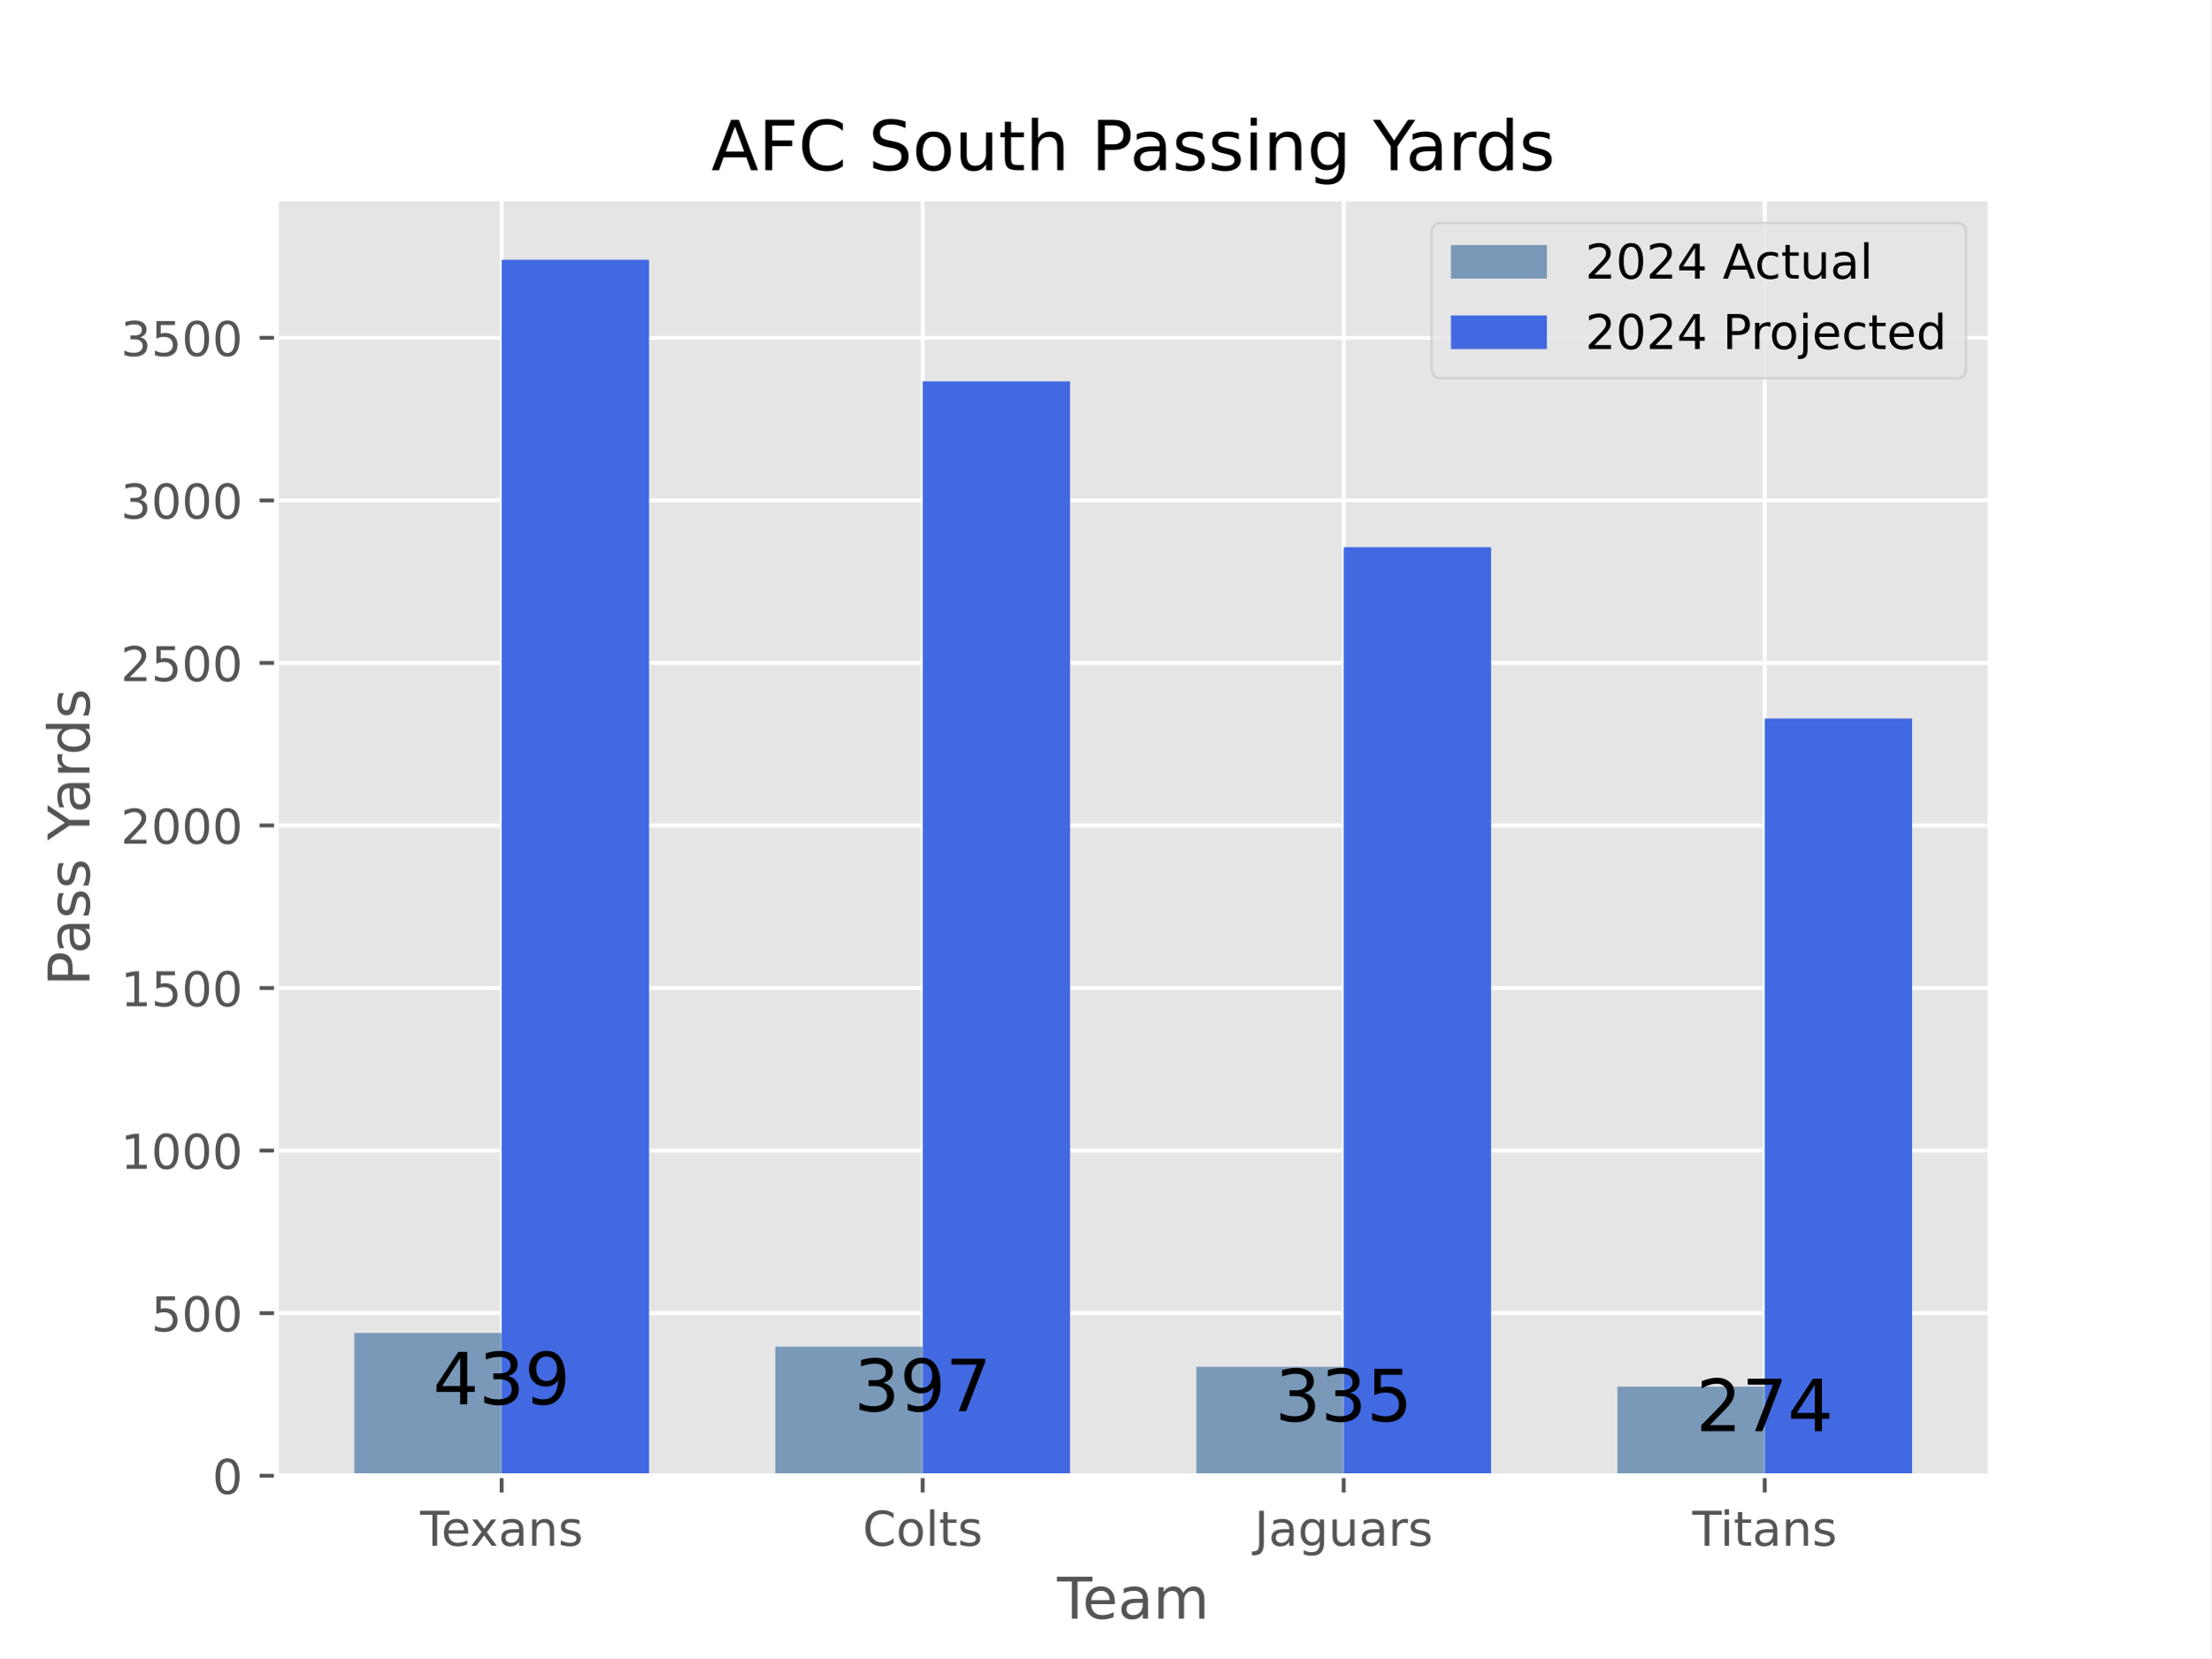
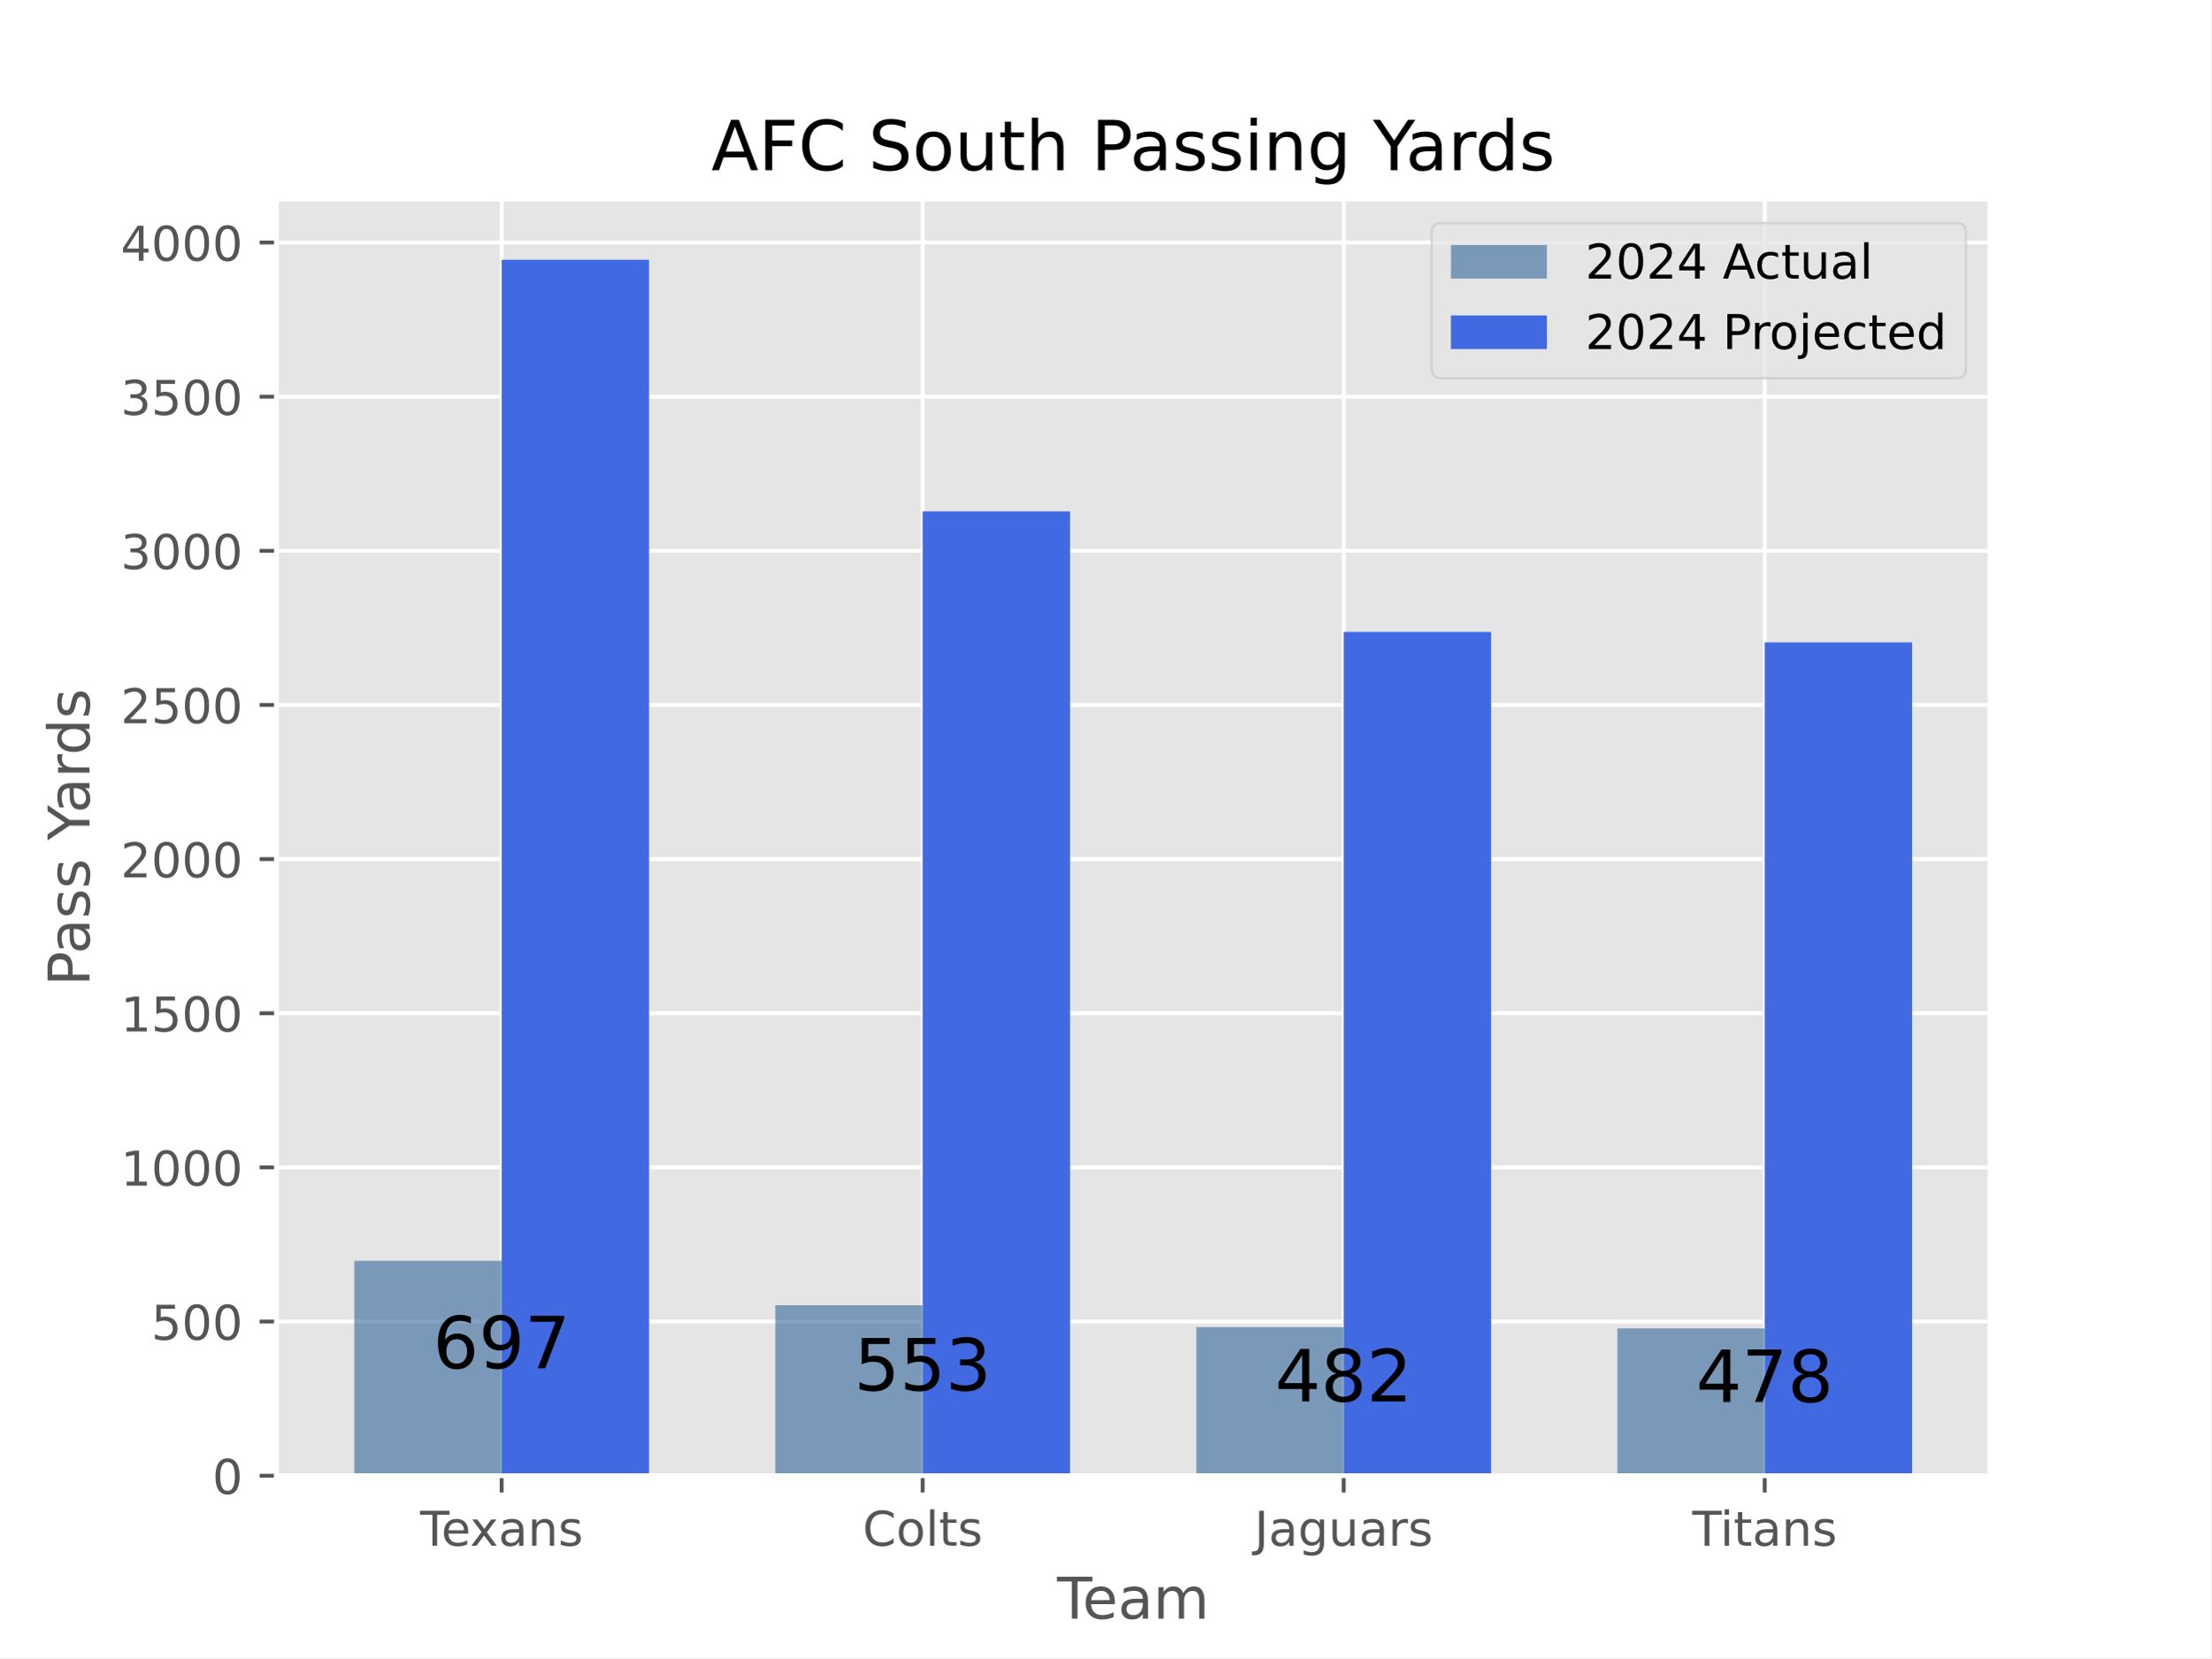
<svg xmlns="http://www.w3.org/2000/svg" xmlns:xlink="http://www.w3.org/1999/xlink" width="460.8pt" height="345.6pt" viewBox="0 0 460.8 345.6" version="1.1">
  <defs>
    <style type="text/css">*{stroke-linejoin: round; stroke-linecap: butt}</style>
  </defs>
  <g id="figure_1">
    <g id="patch_1">
      <path d="M 0 345.6  L 460.8 345.6  L 460.8 0  L 0 0  z " style="fill: #ffffff" />
    </g>
    <g id="axes_1">
      <g id="patch_2">
        <path d="M 57.6 307.584  L 414.72 307.584  L 414.72 41.472  L 57.6 41.472  z " style="fill: #e5e5e5" />
      </g>
      <g id="matplotlib.axis_1">
        <g id="xtick_1">
          <g id="line2d_1">
-             <path d="M 104.543 307.584  L 104.543 41.472  " clip-path="url(#p2e196fb032)" style="fill: none; stroke: #ffffff; stroke-width: 0.8; stroke-linecap: square" />
+             <path d="M 104.543 307.584  L 104.543 41.472  " clip-path="url(#p9ff9022ed1)" style="fill: none; stroke: #ffffff; stroke-width: 0.8; stroke-linecap: square" />
          </g>
          <g id="line2d_2">
            <defs>
-               <path id="m93f5beaa8d" d="M 0 0  L 0 3.5  " style="stroke: #555555; stroke-width: 0.8" />
-             </defs>
-             <g>
-               <use xlink:href="#m93f5beaa8d" x="104.543" y="307.584" style="fill: #555555; stroke: #555555; stroke-width: 0.8" />
+               <path id="m939cd32ea4" d="M 0 0  L 0 3.5  " style="stroke: #555555; stroke-width: 0.8" />
+             </defs>
+             <g>
+               <use xlink:href="#m939cd32ea4" x="104.543" y="307.584" style="fill: #555555; stroke: #555555; stroke-width: 0.8" />
            </g>
          </g>
          <g id="text_1">
            <g style="fill: #555555" transform="translate(87.55345 322.1824) scale(0.1 -0.1)">
              <defs>
                <path id="DejaVuSans-54" d="M -19 4666  L 3928 4666  L 3928 4134  L 2272 4134  L 2272 0  L 1638 0  L 1638 4134  L -19 4134  L -19 4666  z " transform="scale(0.015625)" />
                <path id="DejaVuSans-65" d="M 3597 1894  L 3597 1613  L 953 1613  Q 991 1019 1311 708  Q 1631 397 2203 397  Q 2534 397 2845 478  Q 3156 559 3463 722  L 3463 178  Q 3153 47 2828 -22  Q 2503 -91 2169 -91  Q 1331 -91 842 396  Q 353 884 353 1716  Q 353 2575 817 3079  Q 1281 3584 2069 3584  Q 2775 3584 3186 3129  Q 3597 2675 3597 1894  z M 3022 2063  Q 3016 2534 2758 2815  Q 2500 3097 2075 3097  Q 1594 3097 1305 2825  Q 1016 2553 972 2059  L 3022 2063  z " transform="scale(0.015625)" />
                <path id="DejaVuSans-78" d="M 3513 3500  L 2247 1797  L 3578 0  L 2900 0  L 1881 1375  L 863 0  L 184 0  L 1544 1831  L 300 3500  L 978 3500  L 1906 2253  L 2834 3500  L 3513 3500  z " transform="scale(0.015625)" />
                <path id="DejaVuSans-61" d="M 2194 1759  Q 1497 1759 1228 1600  Q 959 1441 959 1056  Q 959 750 1161 570  Q 1363 391 1709 391  Q 2188 391 2477 730  Q 2766 1069 2766 1631  L 2766 1759  L 2194 1759  z M 3341 1997  L 3341 0  L 2766 0  L 2766 531  Q 2569 213 2275 61  Q 1981 -91 1556 -91  Q 1019 -91 701 211  Q 384 513 384 1019  Q 384 1609 779 1909  Q 1175 2209 1959 2209  L 2766 2209  L 2766 2266  Q 2766 2663 2505 2880  Q 2244 3097 1772 3097  Q 1472 3097 1187 3025  Q 903 2953 641 2809  L 641 3341  Q 956 3463 1253 3523  Q 1550 3584 1831 3584  Q 2591 3584 2966 3190  Q 3341 2797 3341 1997  z " transform="scale(0.015625)" />
                <path id="DejaVuSans-6e" d="M 3513 2113  L 3513 0  L 2938 0  L 2938 2094  Q 2938 2591 2744 2837  Q 2550 3084 2163 3084  Q 1697 3084 1428 2787  Q 1159 2491 1159 1978  L 1159 0  L 581 0  L 581 3500  L 1159 3500  L 1159 2956  Q 1366 3272 1645 3428  Q 1925 3584 2291 3584  Q 2894 3584 3203 3211  Q 3513 2838 3513 2113  z " transform="scale(0.015625)" />
                <path id="DejaVuSans-73" d="M 2834 3397  L 2834 2853  Q 2591 2978 2328 3040  Q 2066 3103 1784 3103  Q 1356 3103 1142 2972  Q 928 2841 928 2578  Q 928 2378 1081 2264  Q 1234 2150 1697 2047  L 1894 2003  Q 2506 1872 2764 1633  Q 3022 1394 3022 966  Q 3022 478 2636 193  Q 2250 -91 1575 -91  Q 1294 -91 989 -36  Q 684 19 347 128  L 347 722  Q 666 556 975 473  Q 1284 391 1588 391  Q 1994 391 2212 530  Q 2431 669 2431 922  Q 2431 1156 2273 1281  Q 2116 1406 1581 1522  L 1381 1569  Q 847 1681 609 1914  Q 372 2147 372 2553  Q 372 3047 722 3315  Q 1072 3584 1716 3584  Q 2034 3584 2315 3537  Q 2597 3491 2834 3397  z " transform="scale(0.015625)" />
              </defs>
              <use xlink:href="#DejaVuSans-54" />
              <use xlink:href="#DejaVuSans-65" x="44.084" />
              <use xlink:href="#DejaVuSans-78" x="103.857" />
              <use xlink:href="#DejaVuSans-61" x="163.037" />
              <use xlink:href="#DejaVuSans-6e" x="224.316" />
              <use xlink:href="#DejaVuSans-73" x="287.695" />
            </g>
          </g>
        </g>
        <g id="xtick_2">
          <g id="line2d_3">
-             <path d="M 192.288 307.584  L 192.288 41.472  " clip-path="url(#p2e196fb032)" style="fill: none; stroke: #ffffff; stroke-width: 0.8; stroke-linecap: square" />
+             <path d="M 192.288 307.584  L 192.288 41.472  " clip-path="url(#p9ff9022ed1)" style="fill: none; stroke: #ffffff; stroke-width: 0.8; stroke-linecap: square" />
          </g>
          <g id="line2d_4">
            <g>
-               <use xlink:href="#m93f5beaa8d" x="192.288" y="307.584" style="fill: #555555; stroke: #555555; stroke-width: 0.8" />
+               <use xlink:href="#m939cd32ea4" x="192.288" y="307.584" style="fill: #555555; stroke: #555555; stroke-width: 0.8" />
            </g>
          </g>
          <g id="text_2">
            <g style="fill: #555555" transform="translate(179.7831 322.1824) scale(0.1 -0.1)">
              <defs>
                <path id="DejaVuSans-43" d="M 4122 4306  L 4122 3641  Q 3803 3938 3442 4084  Q 3081 4231 2675 4231  Q 1875 4231 1450 3742  Q 1025 3253 1025 2328  Q 1025 1406 1450 917  Q 1875 428 2675 428  Q 3081 428 3442 575  Q 3803 722 4122 1019  L 4122 359  Q 3791 134 3420 21  Q 3050 -91 2638 -91  Q 1578 -91 968 557  Q 359 1206 359 2328  Q 359 3453 968 4101  Q 1578 4750 2638 4750  Q 3056 4750 3426 4639  Q 3797 4528 4122 4306  z " transform="scale(0.015625)" />
                <path id="DejaVuSans-6f" d="M 1959 3097  Q 1497 3097 1228 2736  Q 959 2375 959 1747  Q 959 1119 1226 758  Q 1494 397 1959 397  Q 2419 397 2687 759  Q 2956 1122 2956 1747  Q 2956 2369 2687 2733  Q 2419 3097 1959 3097  z M 1959 3584  Q 2709 3584 3137 3096  Q 3566 2609 3566 1747  Q 3566 888 3137 398  Q 2709 -91 1959 -91  Q 1206 -91 779 398  Q 353 888 353 1747  Q 353 2609 779 3096  Q 1206 3584 1959 3584  z " transform="scale(0.015625)" />
                <path id="DejaVuSans-6c" d="M 603 4863  L 1178 4863  L 1178 0  L 603 0  L 603 4863  z " transform="scale(0.015625)" />
                <path id="DejaVuSans-74" d="M 1172 4494  L 1172 3500  L 2356 3500  L 2356 3053  L 1172 3053  L 1172 1153  Q 1172 725 1289 603  Q 1406 481 1766 481  L 2356 481  L 2356 0  L 1766 0  Q 1100 0 847 248  Q 594 497 594 1153  L 594 3053  L 172 3053  L 172 3500  L 594 3500  L 594 4494  L 1172 4494  z " transform="scale(0.015625)" />
              </defs>
              <use xlink:href="#DejaVuSans-43" />
              <use xlink:href="#DejaVuSans-6f" x="69.824" />
              <use xlink:href="#DejaVuSans-6c" x="131.006" />
              <use xlink:href="#DejaVuSans-74" x="158.789" />
              <use xlink:href="#DejaVuSans-73" x="197.998" />
            </g>
          </g>
        </g>
        <g id="xtick_3">
          <g id="line2d_5">
-             <path d="M 280.032 307.584  L 280.032 41.472  " clip-path="url(#p2e196fb032)" style="fill: none; stroke: #ffffff; stroke-width: 0.8; stroke-linecap: square" />
+             <path d="M 280.032 307.584  L 280.032 41.472  " clip-path="url(#p9ff9022ed1)" style="fill: none; stroke: #ffffff; stroke-width: 0.8; stroke-linecap: square" />
          </g>
          <g id="line2d_6">
            <g>
-               <use xlink:href="#m93f5beaa8d" x="280.032" y="307.584" style="fill: #555555; stroke: #555555; stroke-width: 0.8" />
+               <use xlink:href="#m939cd32ea4" x="280.032" y="307.584" style="fill: #555555; stroke: #555555; stroke-width: 0.8" />
            </g>
          </g>
          <g id="text_3">
            <g style="fill: #555555" transform="translate(261.426 322.1824) scale(0.1 -0.1)">
              <defs>
                <path id="DejaVuSans-4a" d="M 628 4666  L 1259 4666  L 1259 325  Q 1259 -519 939 -900  Q 619 -1281 -91 -1281  L -331 -1281  L -331 -750  L -134 -750  Q 284 -750 456 -515  Q 628 -281 628 325  L 628 4666  z " transform="scale(0.015625)" />
                <path id="DejaVuSans-67" d="M 2906 1791  Q 2906 2416 2648 2759  Q 2391 3103 1925 3103  Q 1463 3103 1205 2759  Q 947 2416 947 1791  Q 947 1169 1205 825  Q 1463 481 1925 481  Q 2391 481 2648 825  Q 2906 1169 2906 1791  z M 3481 434  Q 3481 -459 3084 -895  Q 2688 -1331 1869 -1331  Q 1566 -1331 1297 -1286  Q 1028 -1241 775 -1147  L 775 -588  Q 1028 -725 1275 -790  Q 1522 -856 1778 -856  Q 2344 -856 2625 -561  Q 2906 -266 2906 331  L 2906 616  Q 2728 306 2450 153  Q 2172 0 1784 0  Q 1141 0 747 490  Q 353 981 353 1791  Q 353 2603 747 3093  Q 1141 3584 1784 3584  Q 2172 3584 2450 3431  Q 2728 3278 2906 2969  L 2906 3500  L 3481 3500  L 3481 434  z " transform="scale(0.015625)" />
                <path id="DejaVuSans-75" d="M 544 1381  L 544 3500  L 1119 3500  L 1119 1403  Q 1119 906 1312 657  Q 1506 409 1894 409  Q 2359 409 2629 706  Q 2900 1003 2900 1516  L 2900 3500  L 3475 3500  L 3475 0  L 2900 0  L 2900 538  Q 2691 219 2414 64  Q 2138 -91 1772 -91  Q 1169 -91 856 284  Q 544 659 544 1381  z M 1991 3584  L 1991 3584  z " transform="scale(0.015625)" />
                <path id="DejaVuSans-72" d="M 2631 2963  Q 2534 3019 2420 3045  Q 2306 3072 2169 3072  Q 1681 3072 1420 2755  Q 1159 2438 1159 1844  L 1159 0  L 581 0  L 581 3500  L 1159 3500  L 1159 2956  Q 1341 3275 1631 3429  Q 1922 3584 2338 3584  Q 2397 3584 2469 3576  Q 2541 3569 2628 3553  L 2631 2963  z " transform="scale(0.015625)" />
              </defs>
              <use xlink:href="#DejaVuSans-4a" />
              <use xlink:href="#DejaVuSans-61" x="29.492" />
              <use xlink:href="#DejaVuSans-67" x="90.771" />
              <use xlink:href="#DejaVuSans-75" x="154.248" />
              <use xlink:href="#DejaVuSans-61" x="217.627" />
              <use xlink:href="#DejaVuSans-72" x="278.906" />
              <use xlink:href="#DejaVuSans-73" x="320.02" />
            </g>
          </g>
        </g>
        <g id="xtick_4">
          <g id="line2d_7">
-             <path d="M 367.777 307.584  L 367.777 41.472  " clip-path="url(#p2e196fb032)" style="fill: none; stroke: #ffffff; stroke-width: 0.8; stroke-linecap: square" />
+             <path d="M 367.777 307.584  L 367.777 41.472  " clip-path="url(#p9ff9022ed1)" style="fill: none; stroke: #ffffff; stroke-width: 0.8; stroke-linecap: square" />
          </g>
          <g id="line2d_8">
            <g>
-               <use xlink:href="#m93f5beaa8d" x="367.777" y="307.584" style="fill: #555555; stroke: #555555; stroke-width: 0.8" />
+               <use xlink:href="#m939cd32ea4" x="367.777" y="307.584" style="fill: #555555; stroke: #555555; stroke-width: 0.8" />
            </g>
          </g>
          <g id="text_4">
            <g style="fill: #555555" transform="translate(352.6923 322.1824) scale(0.1 -0.1)">
              <defs>
                <path id="DejaVuSans-69" d="M 603 3500  L 1178 3500  L 1178 0  L 603 0  L 603 3500  z M 603 4863  L 1178 4863  L 1178 4134  L 603 4134  L 603 4863  z " transform="scale(0.015625)" />
              </defs>
              <use xlink:href="#DejaVuSans-54" />
              <use xlink:href="#DejaVuSans-69" x="57.959" />
              <use xlink:href="#DejaVuSans-74" x="85.742" />
              <use xlink:href="#DejaVuSans-61" x="124.951" />
              <use xlink:href="#DejaVuSans-6e" x="186.23" />
              <use xlink:href="#DejaVuSans-73" x="249.609" />
            </g>
          </g>
        </g>
        <g id="text_5">
          <g style="fill: #555555" transform="translate(220.3022 337.3802) scale(0.12 -0.12)">
            <defs>
              <path id="DejaVuSans-6d" d="M 3328 2828  Q 3544 3216 3844 3400  Q 4144 3584 4550 3584  Q 5097 3584 5394 3201  Q 5691 2819 5691 2113  L 5691 0  L 5113 0  L 5113 2094  Q 5113 2597 4934 2840  Q 4756 3084 4391 3084  Q 3944 3084 3684 2787  Q 3425 2491 3425 1978  L 3425 0  L 2847 0  L 2847 2094  Q 2847 2600 2669 2842  Q 2491 3084 2119 3084  Q 1678 3084 1418 2786  Q 1159 2488 1159 1978  L 1159 0  L 581 0  L 581 3500  L 1159 3500  L 1159 2956  Q 1356 3278 1631 3431  Q 1906 3584 2284 3584  Q 2666 3584 2933 3390  Q 3200 3197 3328 2828  z " transform="scale(0.015625)" />
            </defs>
            <use xlink:href="#DejaVuSans-54" />
            <use xlink:href="#DejaVuSans-65" x="44.084" />
            <use xlink:href="#DejaVuSans-61" x="105.607" />
            <use xlink:href="#DejaVuSans-6d" x="166.887" />
          </g>
        </g>
      </g>
      <g id="matplotlib.axis_2">
        <g id="ytick_1">
          <g id="line2d_9">
-             <path d="M 57.6 307.584  L 414.72 307.584  " clip-path="url(#p2e196fb032)" style="fill: none; stroke: #ffffff; stroke-width: 0.8; stroke-linecap: square" />
+             <path d="M 57.6 307.584  L 414.72 307.584  " clip-path="url(#p9ff9022ed1)" style="fill: none; stroke: #ffffff; stroke-width: 0.8; stroke-linecap: square" />
          </g>
          <g id="line2d_10">
            <defs>
-               <path id="m6f286f1559" d="M 0 0  L -3.5 0  " style="stroke: #555555; stroke-width: 0.8" />
-             </defs>
-             <g>
-               <use xlink:href="#m6f286f1559" x="57.6" y="307.584" style="fill: #555555; stroke: #555555; stroke-width: 0.8" />
+               <path id="m0c22ecfc15" d="M 0 0  L -3.5 0  " style="stroke: #555555; stroke-width: 0.8" />
+             </defs>
+             <g>
+               <use xlink:href="#m0c22ecfc15" x="57.6" y="307.584" style="fill: #555555; stroke: #555555; stroke-width: 0.8" />
            </g>
          </g>
          <g id="text_6">
            <g style="fill: #555555" transform="translate(44.2375 311.3832) scale(0.1 -0.1)">
              <defs>
                <path id="DejaVuSans-30" d="M 2034 4250  Q 1547 4250 1301 3770  Q 1056 3291 1056 2328  Q 1056 1369 1301 889  Q 1547 409 2034 409  Q 2525 409 2770 889  Q 3016 1369 3016 2328  Q 3016 3291 2770 3770  Q 2525 4250 2034 4250  z M 2034 4750  Q 2819 4750 3233 4129  Q 3647 3509 3647 2328  Q 3647 1150 3233 529  Q 2819 -91 2034 -91  Q 1250 -91 836 529  Q 422 1150 422 2328  Q 422 3509 836 4129  Q 1250 4750 2034 4750  z " transform="scale(0.015625)" />
              </defs>
              <use xlink:href="#DejaVuSans-30" />
            </g>
          </g>
        </g>
        <g id="ytick_2">
          <g id="line2d_11">
-             <path d="M 57.6 273.702  L 414.72 273.702  " clip-path="url(#p2e196fb032)" style="fill: none; stroke: #ffffff; stroke-width: 0.8; stroke-linecap: square" />
+             <path d="M 57.6 275.454  L 414.72 275.454  " clip-path="url(#p9ff9022ed1)" style="fill: none; stroke: #ffffff; stroke-width: 0.8; stroke-linecap: square" />
          </g>
          <g id="line2d_12">
            <g>
-               <use xlink:href="#m6f286f1559" x="57.6" y="273.702" style="fill: #555555; stroke: #555555; stroke-width: 0.8" />
+               <use xlink:href="#m0c22ecfc15" x="57.6" y="275.454" style="fill: #555555; stroke: #555555; stroke-width: 0.8" />
            </g>
          </g>
          <g id="text_7">
-             <g style="fill: #555555" transform="translate(31.5125 277.5009) scale(0.1 -0.1)">
+             <g style="fill: #555555" transform="translate(31.5125 279.2534) scale(0.1 -0.1)">
              <defs>
                <path id="DejaVuSans-35" d="M 691 4666  L 3169 4666  L 3169 4134  L 1269 4134  L 1269 2991  Q 1406 3038 1543 3061  Q 1681 3084 1819 3084  Q 2600 3084 3056 2656  Q 3513 2228 3513 1497  Q 3513 744 3044 326  Q 2575 -91 1722 -91  Q 1428 -91 1123 -41  Q 819 9 494 109  L 494 744  Q 775 591 1075 516  Q 1375 441 1709 441  Q 2250 441 2565 725  Q 2881 1009 2881 1497  Q 2881 1984 2565 2268  Q 2250 2553 1709 2553  Q 1456 2553 1204 2497  Q 953 2441 691 2322  L 691 4666  z " transform="scale(0.015625)" />
              </defs>
              <use xlink:href="#DejaVuSans-35" />
              <use xlink:href="#DejaVuSans-30" x="63.623" />
              <use xlink:href="#DejaVuSans-30" x="127.246" />
            </g>
          </g>
        </g>
        <g id="ytick_3">
          <g id="line2d_13">
-             <path d="M 57.6 239.819  L 414.72 239.819  " clip-path="url(#p2e196fb032)" style="fill: none; stroke: #ffffff; stroke-width: 0.8; stroke-linecap: square" />
+             <path d="M 57.6 243.324  L 414.72 243.324  " clip-path="url(#p9ff9022ed1)" style="fill: none; stroke: #ffffff; stroke-width: 0.8; stroke-linecap: square" />
          </g>
          <g id="line2d_14">
            <g>
-               <use xlink:href="#m6f286f1559" x="57.6" y="239.819" style="fill: #555555; stroke: #555555; stroke-width: 0.8" />
+               <use xlink:href="#m0c22ecfc15" x="57.6" y="243.324" style="fill: #555555; stroke: #555555; stroke-width: 0.8" />
            </g>
          </g>
          <g id="text_8">
-             <g style="fill: #555555" transform="translate(25.15 243.6185) scale(0.1 -0.1)">
+             <g style="fill: #555555" transform="translate(25.15 247.1236) scale(0.1 -0.1)">
              <defs>
                <path id="DejaVuSans-31" d="M 794 531  L 1825 531  L 1825 4091  L 703 3866  L 703 4441  L 1819 4666  L 2450 4666  L 2450 531  L 3481 531  L 3481 0  L 794 0  L 794 531  z " transform="scale(0.015625)" />
              </defs>
              <use xlink:href="#DejaVuSans-31" />
              <use xlink:href="#DejaVuSans-30" x="63.623" />
              <use xlink:href="#DejaVuSans-30" x="127.246" />
              <use xlink:href="#DejaVuSans-30" x="190.869" />
            </g>
          </g>
        </g>
        <g id="ytick_4">
          <g id="line2d_15">
-             <path d="M 57.6 205.937  L 414.72 205.937  " clip-path="url(#p2e196fb032)" style="fill: none; stroke: #ffffff; stroke-width: 0.8; stroke-linecap: square" />
+             <path d="M 57.6 211.195  L 414.72 211.195  " clip-path="url(#p9ff9022ed1)" style="fill: none; stroke: #ffffff; stroke-width: 0.8; stroke-linecap: square" />
          </g>
          <g id="line2d_16">
            <g>
-               <use xlink:href="#m6f286f1559" x="57.6" y="205.937" style="fill: #555555; stroke: #555555; stroke-width: 0.8" />
+               <use xlink:href="#m0c22ecfc15" x="57.6" y="211.195" style="fill: #555555; stroke: #555555; stroke-width: 0.8" />
            </g>
          </g>
          <g id="text_9">
-             <g style="fill: #555555" transform="translate(25.15 209.7362) scale(0.1 -0.1)">
+             <g style="fill: #555555" transform="translate(25.15 214.9938) scale(0.1 -0.1)">
              <use xlink:href="#DejaVuSans-31" />
              <use xlink:href="#DejaVuSans-35" x="63.623" />
              <use xlink:href="#DejaVuSans-30" x="127.246" />
              <use xlink:href="#DejaVuSans-30" x="190.869" />
            </g>
          </g>
        </g>
        <g id="ytick_5">
          <g id="line2d_17">
-             <path d="M 57.6 172.055  L 414.72 172.055  " clip-path="url(#p2e196fb032)" style="fill: none; stroke: #ffffff; stroke-width: 0.8; stroke-linecap: square" />
+             <path d="M 57.6 179.065  L 414.72 179.065  " clip-path="url(#p9ff9022ed1)" style="fill: none; stroke: #ffffff; stroke-width: 0.8; stroke-linecap: square" />
          </g>
          <g id="line2d_18">
            <g>
-               <use xlink:href="#m6f286f1559" x="57.6" y="172.055" style="fill: #555555; stroke: #555555; stroke-width: 0.8" />
+               <use xlink:href="#m0c22ecfc15" x="57.6" y="179.065" style="fill: #555555; stroke: #555555; stroke-width: 0.8" />
            </g>
          </g>
          <g id="text_10">
-             <g style="fill: #555555" transform="translate(25.15 175.8538) scale(0.1 -0.1)">
+             <g style="fill: #555555" transform="translate(25.15 182.8639) scale(0.1 -0.1)">
              <defs>
                <path id="DejaVuSans-32" d="M 1228 531  L 3431 531  L 3431 0  L 469 0  L 469 531  Q 828 903 1448 1529  Q 2069 2156 2228 2338  Q 2531 2678 2651 2914  Q 2772 3150 2772 3378  Q 2772 3750 2511 3984  Q 2250 4219 1831 4219  Q 1534 4219 1204 4116  Q 875 4013 500 3803  L 500 4441  Q 881 4594 1212 4672  Q 1544 4750 1819 4750  Q 2544 4750 2975 4387  Q 3406 4025 3406 3419  Q 3406 3131 3298 2873  Q 3191 2616 2906 2266  Q 2828 2175 2409 1742  Q 1991 1309 1228 531  z " transform="scale(0.015625)" />
              </defs>
              <use xlink:href="#DejaVuSans-32" />
              <use xlink:href="#DejaVuSans-30" x="63.623" />
              <use xlink:href="#DejaVuSans-30" x="127.246" />
              <use xlink:href="#DejaVuSans-30" x="190.869" />
            </g>
          </g>
        </g>
        <g id="ytick_6">
          <g id="line2d_19">
-             <path d="M 57.6 138.172  L 414.72 138.172  " clip-path="url(#p2e196fb032)" style="fill: none; stroke: #ffffff; stroke-width: 0.8; stroke-linecap: square" />
+             <path d="M 57.6 146.935  L 414.72 146.935  " clip-path="url(#p9ff9022ed1)" style="fill: none; stroke: #ffffff; stroke-width: 0.8; stroke-linecap: square" />
          </g>
          <g id="line2d_20">
            <g>
-               <use xlink:href="#m6f286f1559" x="57.6" y="138.172" style="fill: #555555; stroke: #555555; stroke-width: 0.8" />
+               <use xlink:href="#m0c22ecfc15" x="57.6" y="146.935" style="fill: #555555; stroke: #555555; stroke-width: 0.8" />
            </g>
          </g>
          <g id="text_11">
-             <g style="fill: #555555" transform="translate(25.15 141.9715) scale(0.1 -0.1)">
+             <g style="fill: #555555" transform="translate(25.15 150.7341) scale(0.1 -0.1)">
              <use xlink:href="#DejaVuSans-32" />
              <use xlink:href="#DejaVuSans-35" x="63.623" />
              <use xlink:href="#DejaVuSans-30" x="127.246" />
              <use xlink:href="#DejaVuSans-30" x="190.869" />
            </g>
          </g>
        </g>
        <g id="ytick_7">
          <g id="line2d_21">
-             <path d="M 57.6 104.29  L 414.72 104.29  " clip-path="url(#p2e196fb032)" style="fill: none; stroke: #ffffff; stroke-width: 0.8; stroke-linecap: square" />
+             <path d="M 57.6 114.805  L 414.72 114.805  " clip-path="url(#p9ff9022ed1)" style="fill: none; stroke: #ffffff; stroke-width: 0.8; stroke-linecap: square" />
          </g>
          <g id="line2d_22">
            <g>
-               <use xlink:href="#m6f286f1559" x="57.6" y="104.29" style="fill: #555555; stroke: #555555; stroke-width: 0.8" />
+               <use xlink:href="#m0c22ecfc15" x="57.6" y="114.805" style="fill: #555555; stroke: #555555; stroke-width: 0.8" />
            </g>
          </g>
          <g id="text_12">
-             <g style="fill: #555555" transform="translate(25.15 108.0891) scale(0.1 -0.1)">
+             <g style="fill: #555555" transform="translate(25.15 118.6043) scale(0.1 -0.1)">
              <defs>
                <path id="DejaVuSans-33" d="M 2597 2516  Q 3050 2419 3304 2112  Q 3559 1806 3559 1356  Q 3559 666 3084 287  Q 2609 -91 1734 -91  Q 1441 -91 1130 -33  Q 819 25 488 141  L 488 750  Q 750 597 1062 519  Q 1375 441 1716 441  Q 2309 441 2620 675  Q 2931 909 2931 1356  Q 2931 1769 2642 2001  Q 2353 2234 1838 2234  L 1294 2234  L 1294 2753  L 1863 2753  Q 2328 2753 2575 2939  Q 2822 3125 2822 3475  Q 2822 3834 2567 4026  Q 2313 4219 1838 4219  Q 1578 4219 1281 4162  Q 984 4106 628 3988  L 628 4550  Q 988 4650 1302 4700  Q 1616 4750 1894 4750  Q 2613 4750 3031 4423  Q 3450 4097 3450 3541  Q 3450 3153 3228 2886  Q 3006 2619 2597 2516  z " transform="scale(0.015625)" />
              </defs>
              <use xlink:href="#DejaVuSans-33" />
              <use xlink:href="#DejaVuSans-30" x="63.623" />
              <use xlink:href="#DejaVuSans-30" x="127.246" />
              <use xlink:href="#DejaVuSans-30" x="190.869" />
            </g>
          </g>
        </g>
        <g id="ytick_8">
          <g id="line2d_23">
-             <path d="M 57.6 70.408  L 414.72 70.408  " clip-path="url(#p2e196fb032)" style="fill: none; stroke: #ffffff; stroke-width: 0.8; stroke-linecap: square" />
+             <path d="M 57.6 82.675  L 414.72 82.675  " clip-path="url(#p9ff9022ed1)" style="fill: none; stroke: #ffffff; stroke-width: 0.8; stroke-linecap: square" />
          </g>
          <g id="line2d_24">
            <g>
-               <use xlink:href="#m6f286f1559" x="57.6" y="70.408" style="fill: #555555; stroke: #555555; stroke-width: 0.8" />
+               <use xlink:href="#m0c22ecfc15" x="57.6" y="82.675" style="fill: #555555; stroke: #555555; stroke-width: 0.8" />
            </g>
          </g>
          <g id="text_13">
-             <g style="fill: #555555" transform="translate(25.15 74.20675) scale(0.1 -0.1)">
+             <g style="fill: #555555" transform="translate(25.15 86.4745) scale(0.1 -0.1)">
              <use xlink:href="#DejaVuSans-33" />
              <use xlink:href="#DejaVuSans-35" x="63.623" />
              <use xlink:href="#DejaVuSans-30" x="127.246" />
              <use xlink:href="#DejaVuSans-30" x="190.869" />
            </g>
          </g>
        </g>
-         <g id="text_14">
+         <g id="ytick_9">
+           <g id="line2d_25">
+             <path d="M 57.6 50.545  L 414.72 50.545  " clip-path="url(#p9ff9022ed1)" style="fill: none; stroke: #ffffff; stroke-width: 0.8; stroke-linecap: square" />
+           </g>
+           <g id="line2d_26">
+             <g>
+               <use xlink:href="#m0c22ecfc15" x="57.6" y="50.545" style="fill: #555555; stroke: #555555; stroke-width: 0.8" />
+             </g>
+           </g>
+           <g id="text_14">
+             <g style="fill: #555555" transform="translate(25.15 54.34468) scale(0.1 -0.1)">
+               <defs>
+                 <path id="DejaVuSans-34" d="M 2419 4116  L 825 1625  L 2419 1625  L 2419 4116  z M 2253 4666  L 3047 4666  L 3047 1625  L 3713 1625  L 3713 1100  L 3047 1100  L 3047 0  L 2419 0  L 2419 1100  L 313 1100  L 313 1709  L 2253 4666  z " transform="scale(0.015625)" />
+               </defs>
+               <use xlink:href="#DejaVuSans-34" />
+               <use xlink:href="#DejaVuSans-30" x="63.623" />
+               <use xlink:href="#DejaVuSans-30" x="127.246" />
+               <use xlink:href="#DejaVuSans-30" x="190.869" />
+             </g>
+           </g>
+         </g>
+         <g id="text_15">
          <g style="fill: #555555" transform="translate(18.65438 205.5236) rotate(-90) scale(0.12 -0.12)">
            <defs>
              <path id="DejaVuSans-50" d="M 1259 4147  L 1259 2394  L 2053 2394  Q 2494 2394 2734 2622  Q 2975 2850 2975 3272  Q 2975 3691 2734 3919  Q 2494 4147 2053 4147  L 1259 4147  z M 628 4666  L 2053 4666  Q 2838 4666 3239 4311  Q 3641 3956 3641 3272  Q 3641 2581 3239 2228  Q 2838 1875 2053 1875  L 1259 1875  L 1259 0  L 628 0  L 628 4666  z " transform="scale(0.015625)" />
              <path id="DejaVuSans-20" transform="scale(0.015625)" />
              <path id="DejaVuSans-59" d="M -13 4666  L 666 4666  L 1959 2747  L 3244 4666  L 3922 4666  L 2272 2222  L 2272 0  L 1638 0  L 1638 2222  L -13 4666  z " transform="scale(0.015625)" />
              <path id="DejaVuSans-64" d="M 2906 2969  L 2906 4863  L 3481 4863  L 3481 0  L 2906 0  L 2906 525  Q 2725 213 2448 61  Q 2172 -91 1784 -91  Q 1150 -91 751 415  Q 353 922 353 1747  Q 353 2572 751 3078  Q 1150 3584 1784 3584  Q 2172 3584 2448 3432  Q 2725 3281 2906 2969  z M 947 1747  Q 947 1113 1208 752  Q 1469 391 1925 391  Q 2381 391 2643 752  Q 2906 1113 2906 1747  Q 2906 2381 2643 2742  Q 2381 3103 1925 3103  Q 1469 3103 1208 2742  Q 947 2381 947 1747  z " transform="scale(0.015625)" />
            </defs>
            <use xlink:href="#DejaVuSans-50" />
            <use xlink:href="#DejaVuSans-61" x="55.803" />
            <use xlink:href="#DejaVuSans-73" x="117.082" />
            <use xlink:href="#DejaVuSans-73" x="169.182" />
            <use xlink:href="#DejaVuSans-20" x="221.281" />
            <use xlink:href="#DejaVuSans-59" x="253.068" />
            <use xlink:href="#DejaVuSans-61" x="300.402" />
            <use xlink:href="#DejaVuSans-72" x="361.682" />
            <use xlink:href="#DejaVuSans-64" x="401.045" />
            <use xlink:href="#DejaVuSans-73" x="464.521" />
          </g>
        </g>
      </g>
      <g id="patch_3">
-         <path d="M 73.833 307.584  L 104.543 307.584  L 104.543 277.835  L 73.833 277.835  z " clip-path="url(#p2e196fb032)" style="fill: #336699; fill-opacity: 0.6" />
+         <path d="M 73.833 307.584  L 104.543 307.584  L 104.543 262.795  L 73.833 262.795  z " clip-path="url(#p9ff9022ed1)" style="fill: #336699; fill-opacity: 0.6" />
      </g>
      <g id="patch_4">
-         <path d="M 161.577 307.584  L 192.288 307.584  L 192.288 280.681  L 161.577 280.681  z " clip-path="url(#p2e196fb032)" style="fill: #336699; fill-opacity: 0.6" />
+         <path d="M 161.577 307.584  L 192.288 307.584  L 192.288 272.048  L 161.577 272.048  z " clip-path="url(#p9ff9022ed1)" style="fill: #336699; fill-opacity: 0.6" />
      </g>
      <g id="patch_5">
-         <path d="M 249.322 307.584  L 280.032 307.584  L 280.032 284.883  L 249.322 284.883  z " clip-path="url(#p2e196fb032)" style="fill: #336699; fill-opacity: 0.6" />
+         <path d="M 249.322 307.584  L 280.032 307.584  L 280.032 276.611  L 249.322 276.611  z " clip-path="url(#p9ff9022ed1)" style="fill: #336699; fill-opacity: 0.6" />
      </g>
      <g id="patch_6">
-         <path d="M 337.066 307.584  L 367.777 307.584  L 367.777 289.016  L 337.066 289.016  z " clip-path="url(#p2e196fb032)" style="fill: #336699; fill-opacity: 0.6" />
+         <path d="M 337.066 307.584  L 367.777 307.584  L 367.777 276.868  L 337.066 276.868  z " clip-path="url(#p9ff9022ed1)" style="fill: #336699; fill-opacity: 0.6" />
      </g>
      <g id="patch_7">
-         <path d="M 104.543 307.584  L 135.254 307.584  L 135.254 54.144  L 104.543 54.144  z " clip-path="url(#p2e196fb032)" style="fill: #4169e1" />
+         <path d="M 104.543 307.584  L 135.254 307.584  L 135.254 54.144  L 104.543 54.144  z " clip-path="url(#p9ff9022ed1)" style="fill: #4169e1" />
      </g>
      <g id="patch_8">
-         <path d="M 192.288 307.584  L 222.998 307.584  L 222.998 79.488  L 192.288 79.488  z " clip-path="url(#p2e196fb032)" style="fill: #4169e1" />
+         <path d="M 192.288 307.584  L 222.998 307.584  L 222.998 106.58  L 192.288 106.58  z " clip-path="url(#p9ff9022ed1)" style="fill: #4169e1" />
      </g>
      <g id="patch_9">
-         <path d="M 280.032 307.584  L 310.743 307.584  L 310.743 114.048  L 280.032 114.048  z " clip-path="url(#p2e196fb032)" style="fill: #4169e1" />
+         <path d="M 280.032 307.584  L 310.743 307.584  L 310.743 131.705  L 280.032 131.705  z " clip-path="url(#p9ff9022ed1)" style="fill: #4169e1" />
      </g>
      <g id="patch_10">
-         <path d="M 367.777 307.584  L 398.487 307.584  L 398.487 149.76  L 367.777 149.76  z " clip-path="url(#p2e196fb032)" style="fill: #4169e1" />
+         <path d="M 367.777 307.584  L 398.487 307.584  L 398.487 133.89  L 367.777 133.89  z " clip-path="url(#p9ff9022ed1)" style="fill: #4169e1" />
      </g>
      <g id="patch_11">
        <path d="M 57.6 307.584  L 57.6 41.472  " style="fill: none; stroke: #ffffff; stroke-linejoin: miter; stroke-linecap: square" />
      </g>
      <g id="patch_12">
        <path d="M 414.72 307.584  L 414.72 41.472  " style="fill: none; stroke: #ffffff; stroke-linejoin: miter; stroke-linecap: square" />
      </g>
      <g id="patch_13">
        <path d="M 57.6 307.584  L 414.72 307.584  " style="fill: none; stroke: #ffffff; stroke-linejoin: miter; stroke-linecap: square" />
      </g>
      <g id="patch_14">
        <path d="M 57.6 41.472  L 414.72 41.472  " style="fill: none; stroke: #ffffff; stroke-linejoin: miter; stroke-linecap: square" />
      </g>
-       <g id="text_15">
-         <g transform="translate(90.22767 292.7096) scale(0.15 -0.15)">
+       <g id="text_16">
+         <g transform="translate(90.22767 285.1895) scale(0.15 -0.15)">
          <defs>
-             <path id="DejaVuSans-34" d="M 2419 4116  L 825 1625  L 2419 1625  L 2419 4116  z M 2253 4666  L 3047 4666  L 3047 1625  L 3713 1625  L 3713 1100  L 3047 1100  L 3047 0  L 2419 0  L 2419 1100  L 313 1100  L 313 1709  L 2253 4666  z " transform="scale(0.015625)" />
+             <path id="DejaVuSans-36" d="M 2113 2584  Q 1688 2584 1439 2293  Q 1191 2003 1191 1497  Q 1191 994 1439 701  Q 1688 409 2113 409  Q 2538 409 2786 701  Q 3034 994 3034 1497  Q 3034 2003 2786 2293  Q 2538 2584 2113 2584  z M 3366 4563  L 3366 3988  Q 3128 4100 2886 4159  Q 2644 4219 2406 4219  Q 1781 4219 1451 3797  Q 1122 3375 1075 2522  Q 1259 2794 1537 2939  Q 1816 3084 2150 3084  Q 2853 3084 3261 2657  Q 3669 2231 3669 1497  Q 3669 778 3244 343  Q 2819 -91 2113 -91  Q 1303 -91 875 529  Q 447 1150 447 2328  Q 447 3434 972 4092  Q 1497 4750 2381 4750  Q 2619 4750 2861 4703  Q 3103 4656 3366 4563  z " transform="scale(0.015625)" />
            <path id="DejaVuSans-39" d="M 703 97  L 703 672  Q 941 559 1184 500  Q 1428 441 1663 441  Q 2288 441 2617 861  Q 2947 1281 2994 2138  Q 2813 1869 2534 1725  Q 2256 1581 1919 1581  Q 1219 1581 811 2004  Q 403 2428 403 3163  Q 403 3881 828 4315  Q 1253 4750 1959 4750  Q 2769 4750 3195 4129  Q 3622 3509 3622 2328  Q 3622 1225 3098 567  Q 2575 -91 1691 -91  Q 1453 -91 1209 -44  Q 966 3 703 97  z M 1959 2075  Q 2384 2075 2632 2365  Q 2881 2656 2881 3163  Q 2881 3666 2632 3958  Q 2384 4250 1959 4250  Q 1534 4250 1286 3958  Q 1038 3666 1038 3163  Q 1038 2656 1286 2365  Q 1534 2075 1959 2075  z " transform="scale(0.015625)" />
+             <path id="DejaVuSans-37" d="M 525 4666  L 3525 4666  L 3525 4397  L 1831 0  L 1172 0  L 2766 4134  L 525 4134  L 525 4666  z " transform="scale(0.015625)" />
+           </defs>
+           <use xlink:href="#DejaVuSans-36" />
+           <use xlink:href="#DejaVuSans-39" x="63.623" />
+           <use xlink:href="#DejaVuSans-37" x="127.246" />
+         </g>
+       </g>
+       <g id="text_17">
+         <g transform="translate(177.9721 289.8162) scale(0.15 -0.15)">
+           <use xlink:href="#DejaVuSans-35" />
+           <use xlink:href="#DejaVuSans-35" x="63.623" />
+           <use xlink:href="#DejaVuSans-33" x="127.246" />
+         </g>
+       </g>
+       <g id="text_18">
+         <g transform="translate(265.7166 292.0974) scale(0.15 -0.15)">
+           <defs>
+             <path id="DejaVuSans-38" d="M 2034 2216  Q 1584 2216 1326 1975  Q 1069 1734 1069 1313  Q 1069 891 1326 650  Q 1584 409 2034 409  Q 2484 409 2743 651  Q 3003 894 3003 1313  Q 3003 1734 2745 1975  Q 2488 2216 2034 2216  z M 1403 2484  Q 997 2584 770 2862  Q 544 3141 544 3541  Q 544 4100 942 4425  Q 1341 4750 2034 4750  Q 2731 4750 3128 4425  Q 3525 4100 3525 3541  Q 3525 3141 3298 2862  Q 3072 2584 2669 2484  Q 3125 2378 3379 2068  Q 3634 1759 3634 1313  Q 3634 634 3220 271  Q 2806 -91 2034 -91  Q 1263 -91 848 271  Q 434 634 434 1313  Q 434 1759 690 2068  Q 947 2378 1403 2484  z M 1172 3481  Q 1172 3119 1398 2916  Q 1625 2713 2034 2713  Q 2441 2713 2670 2916  Q 2900 3119 2900 3481  Q 2900 3844 2670 4047  Q 2441 4250 2034 4250  Q 1625 4250 1398 4047  Q 1172 3844 1172 3481  z " transform="scale(0.015625)" />
          </defs>
          <use xlink:href="#DejaVuSans-34" />
-           <use xlink:href="#DejaVuSans-33" x="63.623" />
-           <use xlink:href="#DejaVuSans-39" x="127.246" />
-         </g>
-       </g>
-       <g id="text_16">
-         <g transform="translate(177.9721 294.1327) scale(0.15 -0.15)">
-           <defs>
-             <path id="DejaVuSans-37" d="M 525 4666  L 3525 4666  L 3525 4397  L 1831 0  L 1172 0  L 2766 4134  L 525 4134  L 525 4666  z " transform="scale(0.015625)" />
-           </defs>
-           <use xlink:href="#DejaVuSans-33" />
-           <use xlink:href="#DejaVuSans-39" x="63.623" />
-           <use xlink:href="#DejaVuSans-37" x="127.246" />
-         </g>
-       </g>
-       <g id="text_17">
-         <g transform="translate(265.7166 296.2334) scale(0.15 -0.15)">
-           <use xlink:href="#DejaVuSans-33" />
-           <use xlink:href="#DejaVuSans-33" x="63.623" />
-           <use xlink:href="#DejaVuSans-35" x="127.246" />
-         </g>
-       </g>
-       <g id="text_18">
-         <g transform="translate(353.4611 298.3002) scale(0.15 -0.15)">
-           <use xlink:href="#DejaVuSans-32" />
+           <use xlink:href="#DejaVuSans-38" x="63.623" />
+           <use xlink:href="#DejaVuSans-32" x="127.246" />
+         </g>
+       </g>
+       <g id="text_19">
+         <g transform="translate(353.4611 292.2259) scale(0.15 -0.15)">
+           <use xlink:href="#DejaVuSans-34" />
          <use xlink:href="#DejaVuSans-37" x="63.623" />
-           <use xlink:href="#DejaVuSans-34" x="127.246" />
-         </g>
-       </g>
-       <g id="text_19">
+           <use xlink:href="#DejaVuSans-38" x="127.246" />
+         </g>
+       </g>
+       <g id="text_20">
        <g transform="translate(148.2356 35.472) scale(0.144 -0.144)">
          <defs>
            <path id="DejaVuSans-41" d="M 2188 4044  L 1331 1722  L 3047 1722  L 2188 4044  z M 1831 4666  L 2547 4666  L 4325 0  L 3669 0  L 3244 1197  L 1141 1197  L 716 0  L 50 0  L 1831 4666  z " transform="scale(0.015625)" />
            <path id="DejaVuSans-46" d="M 628 4666  L 3309 4666  L 3309 4134  L 1259 4134  L 1259 2759  L 3109 2759  L 3109 2228  L 1259 2228  L 1259 0  L 628 0  L 628 4666  z " transform="scale(0.015625)" />
            <path id="DejaVuSans-53" d="M 3425 4513  L 3425 3897  Q 3066 4069 2747 4153  Q 2428 4238 2131 4238  Q 1616 4238 1336 4038  Q 1056 3838 1056 3469  Q 1056 3159 1242 3001  Q 1428 2844 1947 2747  L 2328 2669  Q 3034 2534 3370 2195  Q 3706 1856 3706 1288  Q 3706 609 3251 259  Q 2797 -91 1919 -91  Q 1588 -91 1214 -16  Q 841 59 441 206  L 441 856  Q 825 641 1194 531  Q 1563 422 1919 422  Q 2459 422 2753 634  Q 3047 847 3047 1241  Q 3047 1584 2836 1778  Q 2625 1972 2144 2069  L 1759 2144  Q 1053 2284 737 2584  Q 422 2884 422 3419  Q 422 4038 858 4394  Q 1294 4750 2059 4750  Q 2388 4750 2728 4690  Q 3069 4631 3425 4513  z " transform="scale(0.015625)" />
            <path id="DejaVuSans-68" d="M 3513 2113  L 3513 0  L 2938 0  L 2938 2094  Q 2938 2591 2744 2837  Q 2550 3084 2163 3084  Q 1697 3084 1428 2787  Q 1159 2491 1159 1978  L 1159 0  L 581 0  L 581 4863  L 1159 4863  L 1159 2956  Q 1366 3272 1645 3428  Q 1925 3584 2291 3584  Q 2894 3584 3203 3211  Q 3513 2838 3513 2113  z " transform="scale(0.015625)" />
          </defs>
          <use xlink:href="#DejaVuSans-41" />
          <use xlink:href="#DejaVuSans-46" x="68.408" />
          <use xlink:href="#DejaVuSans-43" x="125.928" />
          <use xlink:href="#DejaVuSans-20" x="195.752" />
          <use xlink:href="#DejaVuSans-53" x="227.539" />
          <use xlink:href="#DejaVuSans-6f" x="291.016" />
          <use xlink:href="#DejaVuSans-75" x="352.197" />
          <use xlink:href="#DejaVuSans-74" x="415.576" />
          <use xlink:href="#DejaVuSans-68" x="454.785" />
          <use xlink:href="#DejaVuSans-20" x="518.164" />
          <use xlink:href="#DejaVuSans-50" x="549.951" />
          <use xlink:href="#DejaVuSans-61" x="605.754" />
          <use xlink:href="#DejaVuSans-73" x="667.033" />
          <use xlink:href="#DejaVuSans-73" x="719.133" />
          <use xlink:href="#DejaVuSans-69" x="771.232" />
          <use xlink:href="#DejaVuSans-6e" x="799.016" />
          <use xlink:href="#DejaVuSans-67" x="862.395" />
          <use xlink:href="#DejaVuSans-20" x="925.871" />
          <use xlink:href="#DejaVuSans-59" x="957.658" />
          <use xlink:href="#DejaVuSans-61" x="1004.992" />
          <use xlink:href="#DejaVuSans-72" x="1066.271" />
          <use xlink:href="#DejaVuSans-64" x="1105.635" />
          <use xlink:href="#DejaVuSans-73" x="1169.111" />
        </g>
      </g>
      <g id="legend_1">
        <g id="patch_15">
          <path d="M 300.381 78.828  L 407.72 78.828  Q 409.72 78.828 409.72 76.828  L 409.72 48.472  Q 409.72 46.472 407.72 46.472  L 300.381 46.472  Q 298.381 46.472 298.381 48.472  L 298.381 76.828  Q 298.381 78.828 300.381 78.828  z " style="fill: #e5e5e5; opacity: 0.8; stroke: #cccccc; stroke-width: 0.5; stroke-linejoin: miter" />
        </g>
        <g id="patch_16">
          <path d="M 302.381 58.07  L 322.381 58.07  L 322.381 51.07  L 302.381 51.07  z " style="fill: #336699; fill-opacity: 0.6" />
        </g>
-         <g id="text_20">
+         <g id="text_21">
          <g transform="translate(330.3809 58.07044) scale(0.1 -0.1)">
            <defs>
              <path id="DejaVuSans-63" d="M 3122 3366  L 3122 2828  Q 2878 2963 2633 3030  Q 2388 3097 2138 3097  Q 1578 3097 1268 2742  Q 959 2388 959 1747  Q 959 1106 1268 751  Q 1578 397 2138 397  Q 2388 397 2633 464  Q 2878 531 3122 666  L 3122 134  Q 2881 22 2623 -34  Q 2366 -91 2075 -91  Q 1284 -91 818 406  Q 353 903 353 1747  Q 353 2603 823 3093  Q 1294 3584 2113 3584  Q 2378 3584 2631 3529  Q 2884 3475 3122 3366  z " transform="scale(0.015625)" />
            </defs>
            <use xlink:href="#DejaVuSans-32" />
            <use xlink:href="#DejaVuSans-30" x="63.623" />
            <use xlink:href="#DejaVuSans-32" x="127.246" />
            <use xlink:href="#DejaVuSans-34" x="190.869" />
            <use xlink:href="#DejaVuSans-20" x="254.492" />
            <use xlink:href="#DejaVuSans-41" x="286.279" />
            <use xlink:href="#DejaVuSans-63" x="352.938" />
            <use xlink:href="#DejaVuSans-74" x="407.918" />
            <use xlink:href="#DejaVuSans-75" x="447.127" />
            <use xlink:href="#DejaVuSans-61" x="510.506" />
            <use xlink:href="#DejaVuSans-6c" x="571.785" />
          </g>
        </g>
        <g id="patch_17">
          <path d="M 302.381 72.749  L 322.381 72.749  L 322.381 65.749  L 302.381 65.749  z " style="fill: #4169e1" />
        </g>
-         <g id="text_21">
+         <g id="text_22">
          <g transform="translate(330.3809 72.74856) scale(0.1 -0.1)">
            <defs>
              <path id="DejaVuSans-6a" d="M 603 3500  L 1178 3500  L 1178 -63  Q 1178 -731 923 -1031  Q 669 -1331 103 -1331  L -116 -1331  L -116 -844  L 38 -844  Q 366 -844 484 -692  Q 603 -541 603 -63  L 603 3500  z M 603 4863  L 1178 4863  L 1178 4134  L 603 4134  L 603 4863  z " transform="scale(0.015625)" />
            </defs>
            <use xlink:href="#DejaVuSans-32" />
            <use xlink:href="#DejaVuSans-30" x="63.623" />
            <use xlink:href="#DejaVuSans-32" x="127.246" />
            <use xlink:href="#DejaVuSans-34" x="190.869" />
            <use xlink:href="#DejaVuSans-20" x="254.492" />
            <use xlink:href="#DejaVuSans-50" x="286.279" />
            <use xlink:href="#DejaVuSans-72" x="344.832" />
            <use xlink:href="#DejaVuSans-6f" x="383.695" />
            <use xlink:href="#DejaVuSans-6a" x="444.877" />
            <use xlink:href="#DejaVuSans-65" x="472.66" />
            <use xlink:href="#DejaVuSans-63" x="534.184" />
            <use xlink:href="#DejaVuSans-74" x="589.164" />
            <use xlink:href="#DejaVuSans-65" x="628.373" />
            <use xlink:href="#DejaVuSans-64" x="689.896" />
          </g>
        </g>
      </g>
    </g>
  </g>
  <defs>
-     <clipPath id="p2e196fb032">
+     <clipPath id="p9ff9022ed1">
      <rect x="57.6" y="41.472" width="357.12" height="266.112" />
    </clipPath>
  </defs>
</svg>
